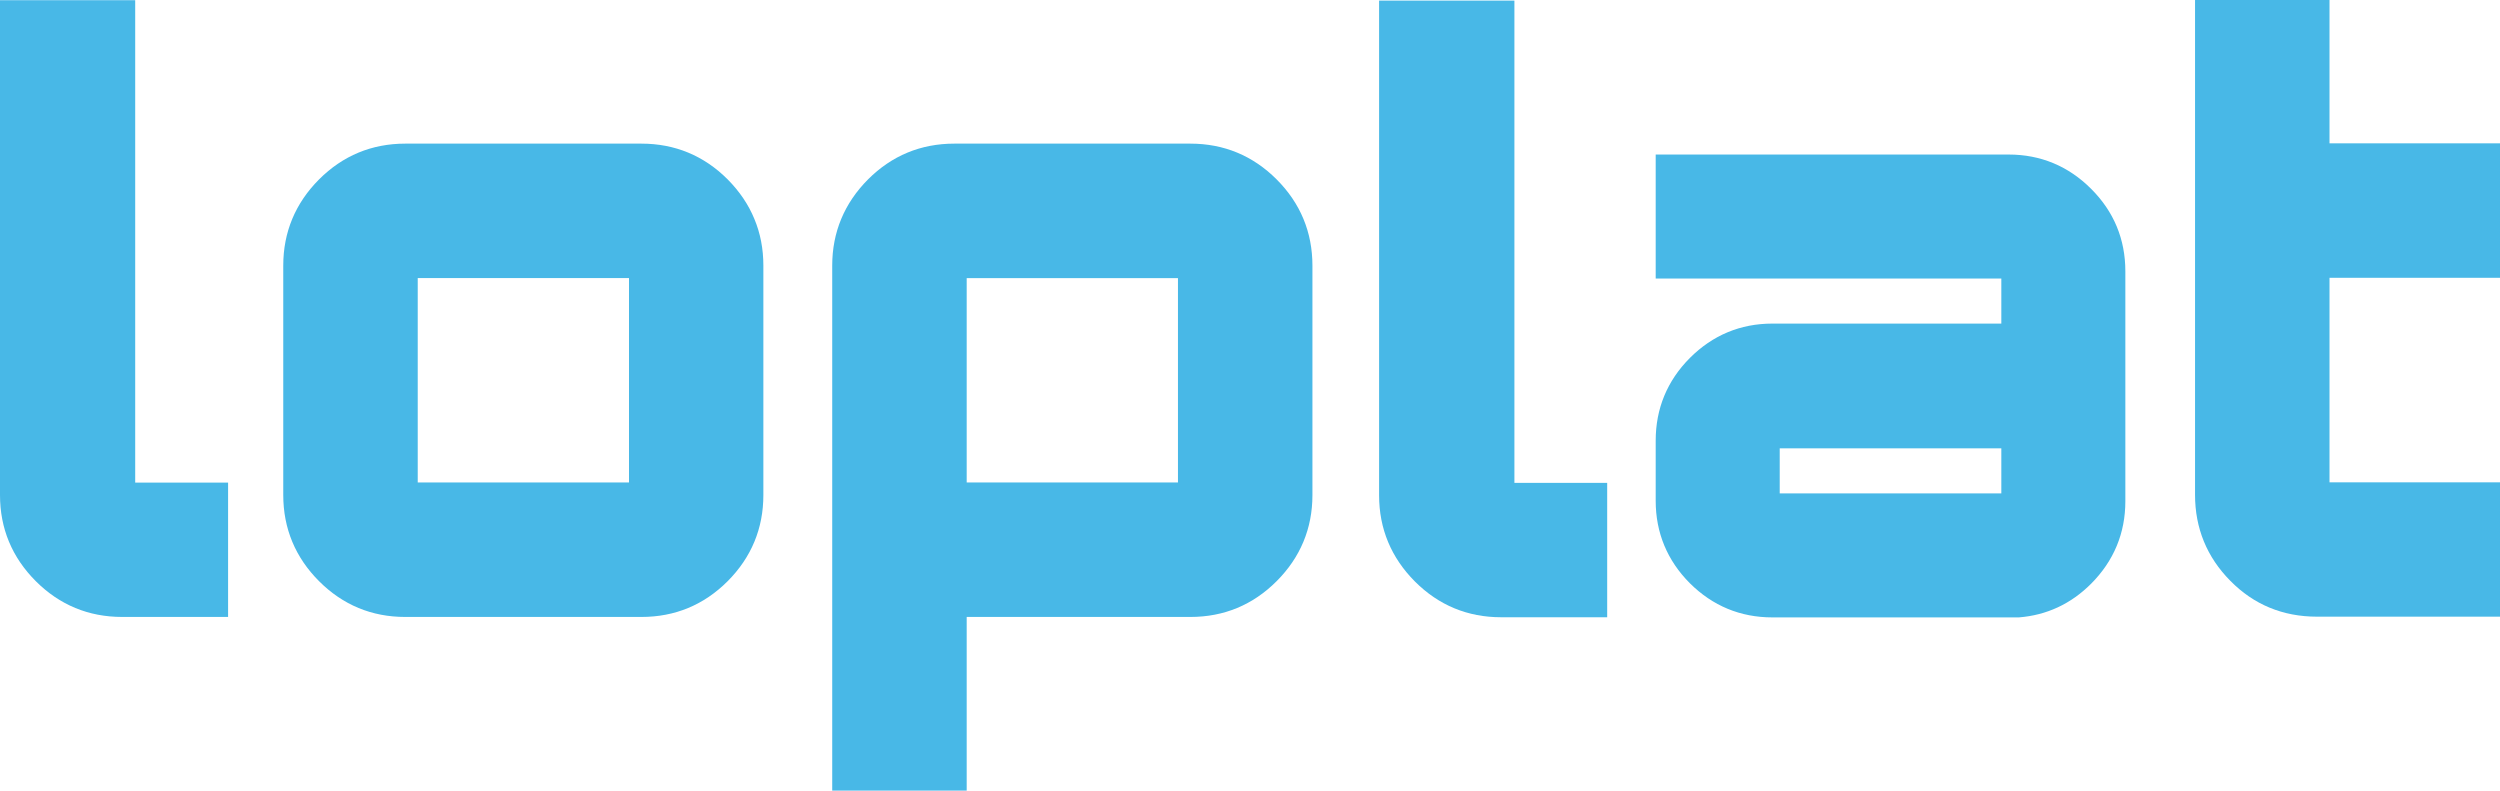
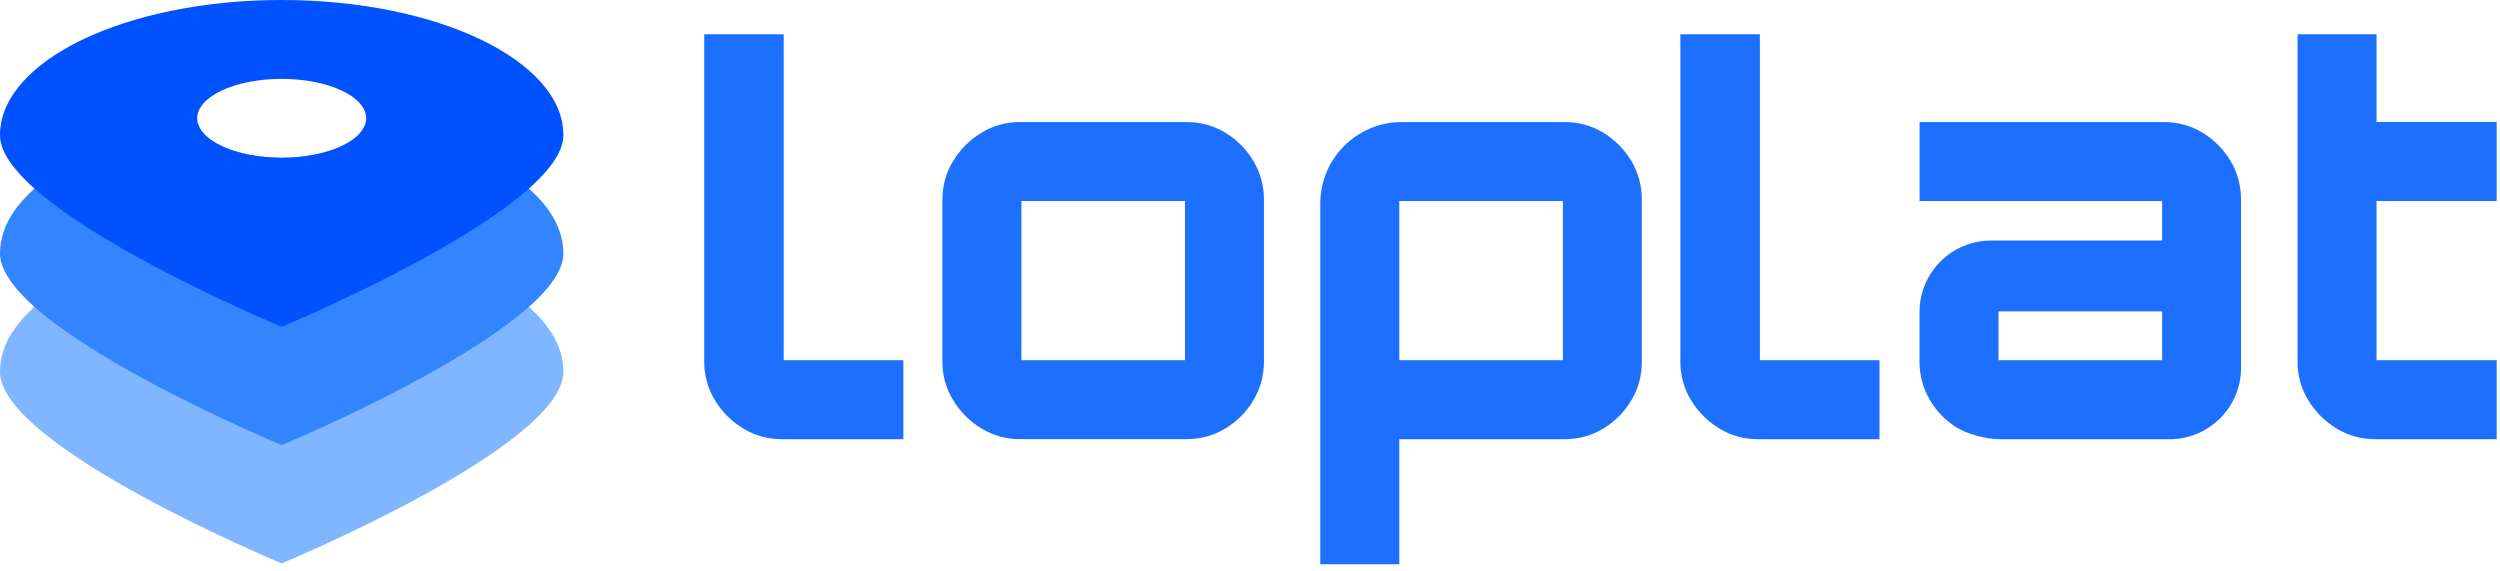
- <svg xmlns="http://www.w3.org/2000/svg" width="433px" height="137px" viewBox="0 0 433 137" version="1.1">
-   <g id="Symbol/Logo" stroke="none" stroke-width="1" fill="none" fill-rule="evenodd">
-     <g id="Group" transform="translate(0.0001, 0.0005)" fill="#48B8E7">
-       <path d="M39.505,83.582 L39.505,106.854 L21.137,106.854 C15.346,106.854 10.315,104.773 6.207,100.665 C2.081,96.539 0,91.527 0,85.736 L0,0.029 L23.417,0.029 L23.417,83.582 L39.505,83.582 Z" id="Fill-1" />
-       <path d="M72.351,83.564 L108.943,83.564 L108.943,48.166 L72.351,48.166 L72.351,83.564 Z M130.658,37.925 C129.645,35.446 128.089,33.147 126.026,31.066 C121.918,26.957 116.887,24.877 111.096,24.877 L70.179,24.877 C64.406,24.877 59.375,26.957 55.267,31.066 C51.159,35.191 49.06,40.205 49.06,45.995 L49.06,85.736 C49.06,91.526 51.159,96.558 55.267,100.665 C59.375,104.773 64.388,106.855 70.179,106.855 L111.096,106.855 C116.905,106.855 121.918,104.773 126.026,100.665 C130.134,96.54 132.215,91.526 132.215,85.736 L132.215,45.995 C132.215,43.099 131.69,40.386 130.658,37.925 L130.658,37.925 Z" id="Fill-3" />
-       <path d="M278.365,83.635 L278.365,106.907 L259.997,106.907 C254.188,106.907 249.174,104.826 245.066,100.718 C240.958,96.592 238.859,91.579 238.859,85.789 L238.859,0.1 L262.295,0.1 L262.295,83.635 L278.365,83.635 Z" id="Fill-5" />
-       <path d="M403.471,48.119 L403.471,83.534 L433.005,83.534 L433.005,106.807 L401.299,106.807 C395.4,106.807 390.351,104.726 386.297,100.6 C382.225,96.492 380.181,91.479 380.181,85.688 L380.181,0 L403.471,0 L403.471,24.828 L433.005,24.828 L433.005,48.119 L403.471,48.119 Z" id="Fill-6" />
-       <path d="M167.431,83.564 L204.023,83.564 L204.023,48.167 L167.431,48.167 L167.431,83.564 Z M221.106,31.066 C216.998,26.957 211.967,24.877 206.176,24.877 L165.277,24.877 C159.486,24.877 154.456,26.957 150.348,31.066 C146.24,35.191 144.14,40.222 144.14,45.995 L144.14,136.931 L167.431,136.931 L167.431,106.855 L206.176,106.855 C211.985,106.855 216.998,104.773 221.106,100.665 C225.232,96.54 227.313,91.508 227.313,85.754 L227.313,46.014 C227.313,40.222 225.232,35.191 221.106,31.066 L221.106,31.066 Z" id="Fill-7" />
-       <path d="M308.247,85.453 L346.63,85.453 L346.63,77.653 L308.247,77.653 L308.247,85.453 Z M362.176,32.7 C358.249,28.773 353.435,26.765 347.897,26.765 L286.766,26.765 L286.766,48.245 L346.63,48.245 L346.63,56.045 L306.98,56.045 C301.443,56.045 296.629,58.054 292.684,61.999 C288.757,65.945 286.766,70.776 286.766,76.314 L286.766,86.737 C286.766,92.257 288.757,97.07 292.684,101.016 C296.629,104.942 301.443,106.933 306.98,106.933 L349.671,106.933 C354.484,106.553 358.683,104.599 362.176,101.106 C366.121,97.144 368.111,92.329 368.111,86.809 L368.111,46.996 C368.111,41.441 366.121,36.627 362.176,32.7 L362.176,32.7 Z" id="Fill-8" />
-     </g>
-   </g>
+ <svg xmlns="http://www.w3.org/2000/svg" width="355" height="81" viewBox="0 0 355 81" fill="none">
+   <path d="M111.29 51.15H128.28V62.37H111.01C109.04 62.37 107.2 61.86 105.54 60.85C103.88 59.84 102.53 58.49 101.52 56.83C100.51 55.17 100 53.33 100 51.36V4.87H111.29V51.15Z" fill="#1D70FF" />
+   <path d="M174.01 18.85C172.35 17.84 170.48 17.33 168.46 17.33H144.83C142.86 17.33 141.02 17.84 139.36 18.85C137.7 19.86 136.35 21.21 135.34 22.87C134.33 24.53 133.82 26.37 133.82 28.34V51.35C133.82 53.32 134.33 55.16 135.34 56.82C136.35 58.48 137.7 59.83 139.36 60.84C141.02 61.85 142.86 62.36 144.83 62.36H168.46C170.48 62.36 172.35 61.85 174.01 60.84C175.67 59.83 177.01 58.48 177.99 56.82C178.98 55.16 179.48 53.32 179.48 51.35V28.34C179.48 26.37 178.98 24.53 177.99 22.87C177 21.21 175.66 19.86 174.01 18.85ZM145.04 28.54H168.27V51.15H145.04V28.54Z" fill="#1D70FF" />
+   <path d="M227.68 18.85C226.02 17.84 224.15 17.33 222.13 17.33H199.05C192.67 17.33 187.48 22.52 187.48 28.9V80.13H198.7V62.37H222.13C224.15 62.37 226.02 61.86 227.68 60.85C229.34 59.84 230.68 58.49 231.66 56.83C232.65 55.17 233.14 53.33 233.14 51.36V28.34C233.14 26.38 232.64 24.53 231.66 22.87C230.67 21.21 229.33 19.86 227.68 18.85ZM221.93 28.54V51.15H198.7V28.54H221.93Z" fill="#1D70FF" />
+   <path d="M266.89 51.15V62.37H249.62C247.65 62.37 245.81 61.86 244.15 60.85C242.49 59.84 241.14 58.49 240.13 56.83C239.12 55.17 238.61 53.33 238.61 51.36V4.87H249.9V51.15H266.89Z" fill="#1D70FF" />
+   <path d="M307.02 28.54V34.16H282.71C277.12 34.16 272.57 38.71 272.57 44.3V51.36C272.57 53.33 273.07 55.17 274.06 56.83C274.98 58.39 276.23 59.68 277.77 60.66C279.25 61.6 282.01 62.37 283.94 62.37H308.09C313.68 62.37 318.23 57.82 318.23 52.24V28.34C318.23 26.37 317.73 24.53 316.75 22.87C315.76 21.21 314.42 19.86 312.77 18.85C311.11 17.84 309.24 17.33 307.22 17.33H272.58V28.55H307.02V28.54ZM283.79 51.15V44.22H307.02V51.15H283.79Z" fill="#1D70FF" />
+   <path d="M354.53 51.15V62.37H337.34C335.32 62.37 333.45 61.86 331.79 60.85C330.14 59.84 328.78 58.49 327.77 56.83C326.76 55.17 326.25 53.33 326.25 51.36V4.87H337.47V17.32H354.53V28.54H337.47V51.15H354.53Z" fill="#1D70FF" />
+   <path d="M80 52.8C80 63.4 40 80 40 80C40 80 0 63.4 0 52.8C0 42.2 17.91 33.6 40 33.6C62.09 33.6 80 42.2 80 52.8Z" fill="#80B6FF" />
+   <path d="M51.85 17.66C50.96 20.35 46.01 22.4 40 22.4C33.99 22.4 29.04 20.34 28.15 17.66C11.85 20.08 0 27.38 0 36C0 46.6 40 63.2 40 63.2C40 63.2 80 46.6 80 36C80 27.38 68.15 20.08 51.85 17.66Z" fill="#3385FF" />
+   <path d="M40 0C17.91 0 0 8.6 0 19.2C0 29.8 40 46.4 40 46.4C40 46.4 80 29.8 80 19.2C80 8.6 62.09 0 40 0ZM40 22.4C33.37 22.4 28 19.89 28 16.8C28 13.71 33.37 11.2 40 11.2C46.63 11.2 52 13.71 52 16.8C52 19.89 46.63 22.4 40 22.4Z" fill="#0051FF" />
</svg>
